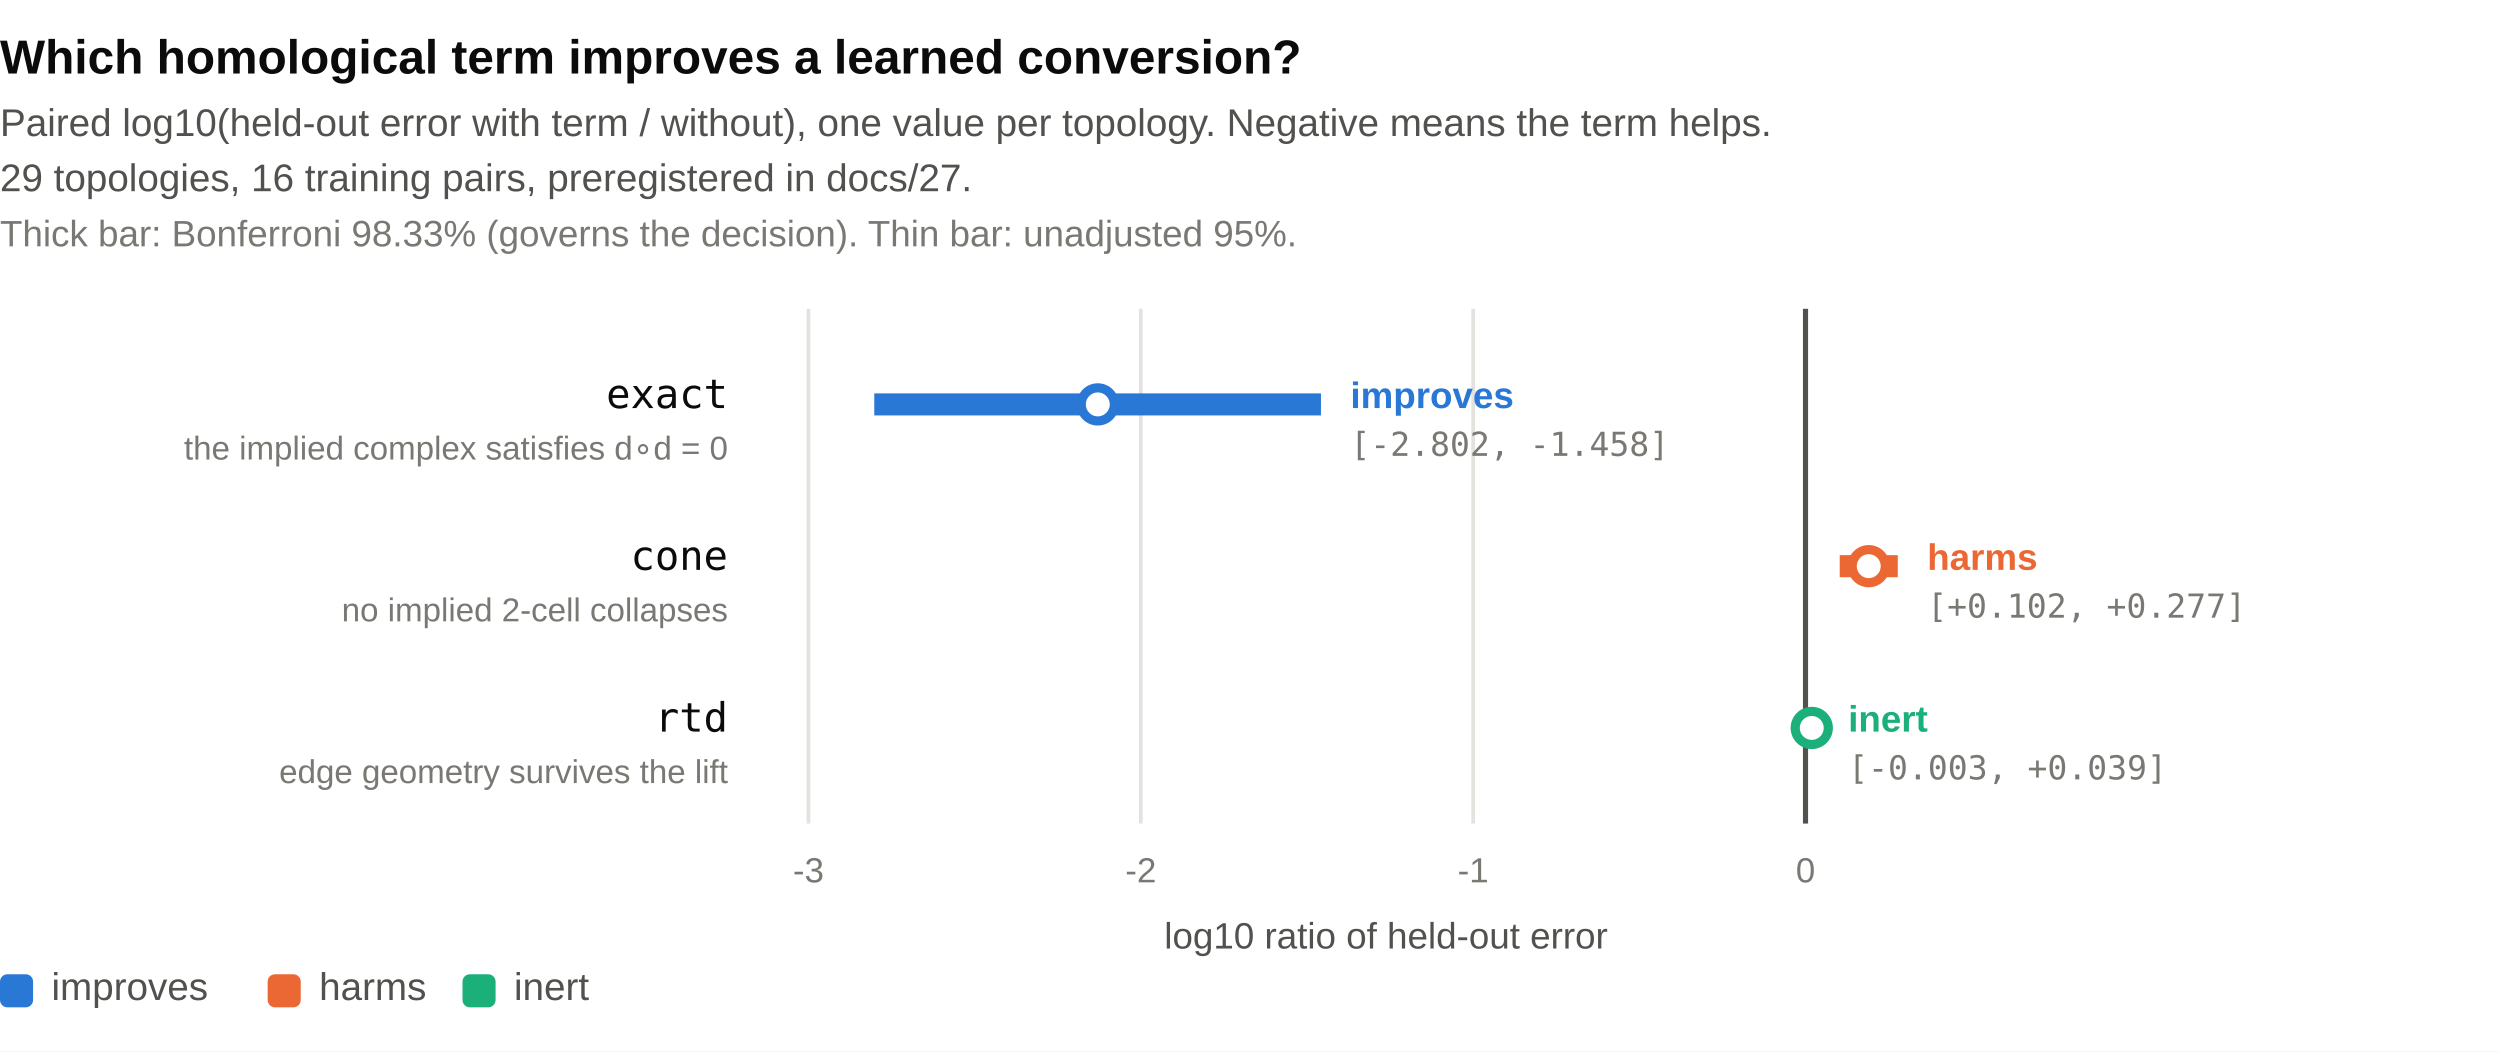
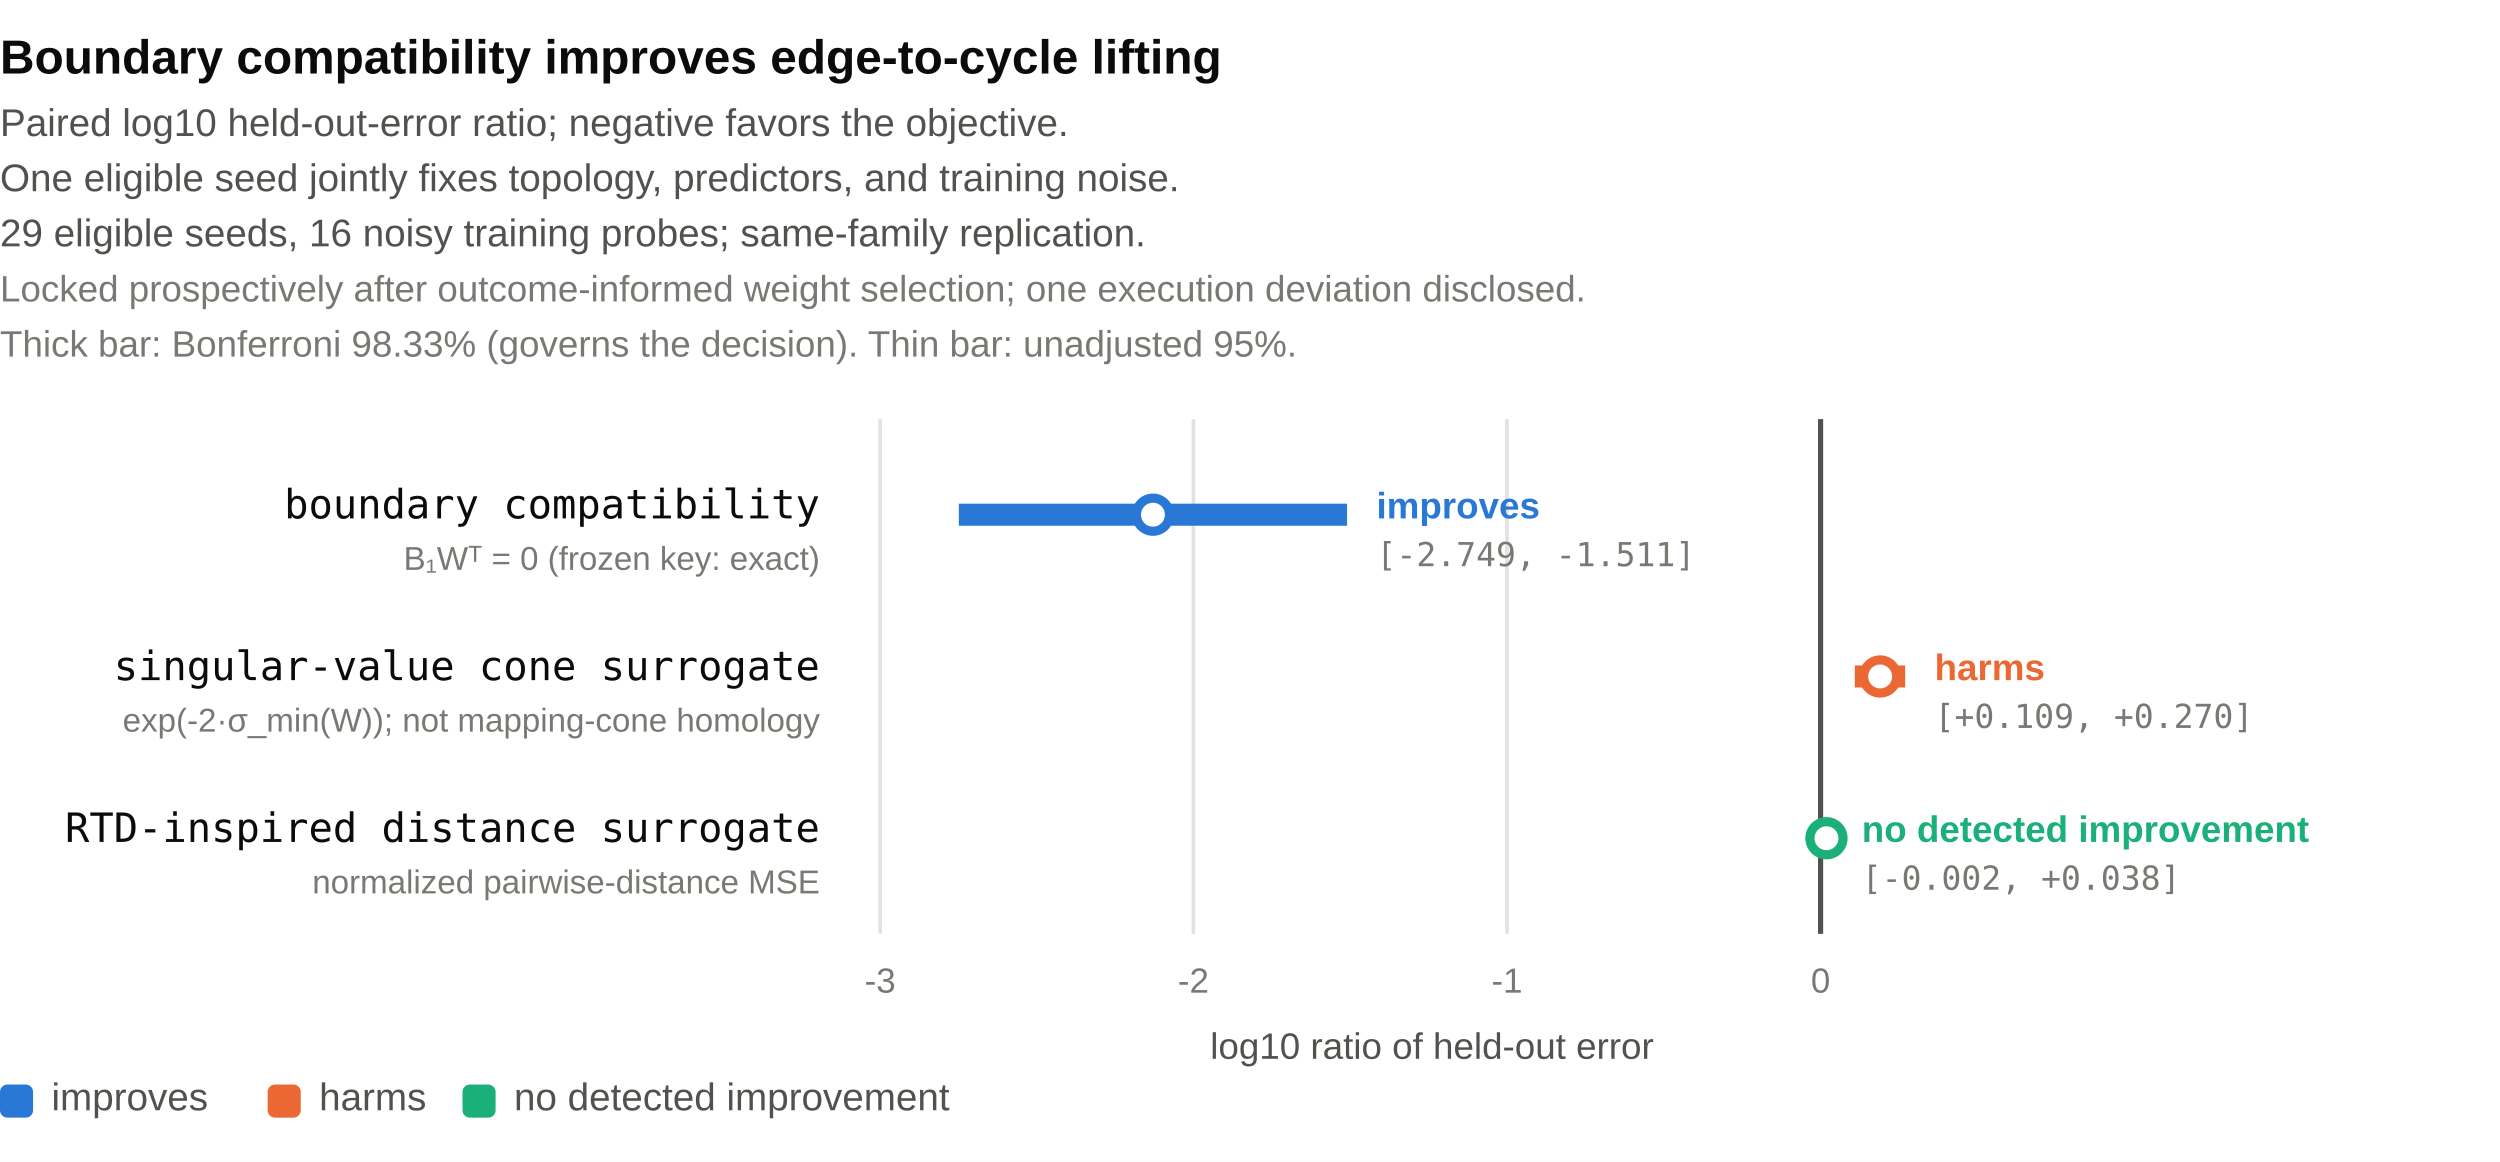
- <svg xmlns="http://www.w3.org/2000/svg" width="680" height="286" viewBox="0 0 680 286" role="img" aria-label="Conversion campaign primary contrasts">
-   <rect width="680" height="286" fill="#ffffff" />
-   <text x="0.0" y="20.0" font-family="Arial, Helvetica, sans-serif" font-size="13.0" fill="#0b0b0b" text-anchor="start" font-weight="bold">Which homological term improves a learned conversion?</text>
-   <text x="0.0" y="37.0" font-family="Arial, Helvetica, sans-serif" font-size="10.5" fill="#52514e" text-anchor="start" font-weight="normal">Paired log10(held-out error with term / without), one value per topology. Negative means the term helps.</text>
-   <text x="0.0" y="52.0" font-family="Arial, Helvetica, sans-serif" font-size="10.5" fill="#52514e" text-anchor="start" font-weight="normal">29 topologies, 16 training pairs, preregistered in docs/27.</text>
-   <text x="0.0" y="67.0" font-family="Arial, Helvetica, sans-serif" font-size="10.0" fill="#7a7873" text-anchor="start" font-weight="normal">Thick bar: Bonferroni 98.33% (governs the decision).  Thin bar: unadjusted 95%.</text>
-   <line x1="219.9" y1="84.0" x2="219.9" y2="224.0" stroke="#e3e2df" stroke-width="1.0" />
-   <text x="219.9" y="240.0" font-family="Arial, Helvetica, sans-serif" font-size="9.5" fill="#7a7873" text-anchor="middle" font-weight="normal">-3</text>
-   <line x1="310.3" y1="84.0" x2="310.3" y2="224.0" stroke="#e3e2df" stroke-width="1.0" />
-   <text x="310.3" y="240.0" font-family="Arial, Helvetica, sans-serif" font-size="9.5" fill="#7a7873" text-anchor="middle" font-weight="normal">-2</text>
-   <line x1="400.7" y1="84.0" x2="400.7" y2="224.0" stroke="#e3e2df" stroke-width="1.0" />
-   <text x="400.7" y="240.0" font-family="Arial, Helvetica, sans-serif" font-size="9.5" fill="#7a7873" text-anchor="middle" font-weight="normal">-1</text>
-   <line x1="491.1" y1="84.0" x2="491.1" y2="224.0" stroke="#e3e2df" stroke-width="1.0" />
-   <text x="491.1" y="240.0" font-family="Arial, Helvetica, sans-serif" font-size="9.5" fill="#7a7873" text-anchor="middle" font-weight="normal">0</text>
-   <line x1="491.1" y1="84.0" x2="491.1" y2="224.0" stroke="#52514e" stroke-width="1.4" />
-   <text x="377.0" y="258.0" font-family="Arial, Helvetica, sans-serif" font-size="10.0" fill="#52514e" text-anchor="middle" font-weight="normal">log10 ratio of held-out error</text>
-   <text x="198.0" y="111.0" font-family="Consolas, 'DejaVu Sans Mono', monospace" font-size="11.0" fill="#0b0b0b" text-anchor="end" font-weight="normal">exact</text>
-   <text x="198.0" y="125.0" font-family="Arial, Helvetica, sans-serif" font-size="9.0" fill="#7a7873" text-anchor="end" font-weight="normal">the implied complex satisfies d∘d = 0</text>
-   <line x1="253.5" y1="110.0" x2="343.6" y2="110.0" stroke="#2a78d6" stroke-width="2" />
-   <line x1="237.8" y1="110.0" x2="359.3" y2="110.0" stroke="#2a78d6" stroke-width="6" />
-   <circle cx="298.6" cy="110.0" r="4.5" fill="#ffffff" stroke="#2a78d6" stroke-width="2.5" />
-   <text x="367.3" y="111.0" font-family="Arial, Helvetica, sans-serif" font-size="10.0" fill="#2a78d6" text-anchor="start" font-weight="bold">improves</text>
-   <text x="367.3" y="124.0" font-family="Consolas, 'DejaVu Sans Mono', monospace" font-size="9.0" fill="#7a7873" text-anchor="start" font-weight="normal">[-2.802, -1.458]</text>
-   <text x="198.0" y="155.0" font-family="Consolas, 'DejaVu Sans Mono', monospace" font-size="11.0" fill="#0b0b0b" text-anchor="end" font-weight="normal">cone</text>
-   <text x="198.0" y="169.0" font-family="Arial, Helvetica, sans-serif" font-size="9.0" fill="#7a7873" text-anchor="end" font-weight="normal">no implied 2-cell collapses</text>
-   <line x1="502.4" y1="154.0" x2="514.1" y2="154.0" stroke="#eb6834" stroke-width="2" />
-   <line x1="500.4" y1="154.0" x2="516.2" y2="154.0" stroke="#eb6834" stroke-width="6" />
-   <circle cx="508.3" cy="154.0" r="4.5" fill="#ffffff" stroke="#eb6834" stroke-width="2.5" />
-   <text x="524.2" y="155.0" font-family="Arial, Helvetica, sans-serif" font-size="10.0" fill="#eb6834" text-anchor="start" font-weight="bold">harms</text>
-   <text x="524.2" y="168.0" font-family="Consolas, 'DejaVu Sans Mono', monospace" font-size="9.0" fill="#7a7873" text-anchor="start" font-weight="normal">[+0.102, +0.277]</text>
-   <text x="198.0" y="199.0" font-family="Consolas, 'DejaVu Sans Mono', monospace" font-size="11.0" fill="#0b0b0b" text-anchor="end" font-weight="normal">rtd</text>
-   <text x="198.0" y="213.0" font-family="Arial, Helvetica, sans-serif" font-size="9.0" fill="#7a7873" text-anchor="end" font-weight="normal">edge geometry survives the lift</text>
-   <line x1="491.3" y1="198.0" x2="494.2" y2="198.0" stroke="#1baf7a" stroke-width="2" />
-   <line x1="490.8" y1="198.0" x2="494.7" y2="198.0" stroke="#1baf7a" stroke-width="6" />
-   <circle cx="492.8" cy="198.0" r="4.5" fill="#ffffff" stroke="#1baf7a" stroke-width="2.5" />
-   <text x="502.7" y="199.0" font-family="Arial, Helvetica, sans-serif" font-size="10.0" fill="#1baf7a" text-anchor="start" font-weight="bold">inert</text>
-   <text x="502.7" y="212.0" font-family="Consolas, 'DejaVu Sans Mono', monospace" font-size="9.0" fill="#7a7873" text-anchor="start" font-weight="normal">[-0.003, +0.039]</text>
-   <rect x="0.0" y="265.0" width="9.0" height="9.0" rx="2" ry="2" fill="#2a78d6" />
-   <text x="14.0" y="272.0" font-family="Arial, Helvetica, sans-serif" font-size="10.5" fill="#52514e" text-anchor="start" font-weight="normal">improves</text>
-   <rect x="72.8" y="265.0" width="9.0" height="9.0" rx="2" ry="2" fill="#eb6834" />
-   <text x="86.8" y="272.0" font-family="Arial, Helvetica, sans-serif" font-size="10.5" fill="#52514e" text-anchor="start" font-weight="normal">harms</text>
-   <rect x="125.8" y="265.0" width="9.0" height="9.0" rx="2" ry="2" fill="#1baf7a" />
-   <text x="139.8" y="272.0" font-family="Arial, Helvetica, sans-serif" font-size="10.5" fill="#52514e" text-anchor="start" font-weight="normal">inert</text>
+ <svg xmlns="http://www.w3.org/2000/svg" width="680" height="316" viewBox="0 0 680 316" role="img" aria-label="Edge-to-cycle lifting primary contrasts">
+   <rect width="680" height="316" fill="#ffffff" />
+   <text x="0.0" y="20.0" font-family="Arial, Helvetica, sans-serif" font-size="13.0" fill="#0b0b0b" text-anchor="start" font-weight="bold">Boundary compatibility improves edge-to-cycle lifting</text>
+   <text x="0.0" y="37.0" font-family="Arial, Helvetica, sans-serif" font-size="10.5" fill="#52514e" text-anchor="start" font-weight="normal">Paired log10 held-out-error ratio; negative favors the objective.</text>
+   <text x="0.0" y="52.0" font-family="Arial, Helvetica, sans-serif" font-size="10.5" fill="#52514e" text-anchor="start" font-weight="normal">One eligible seed jointly fixes topology, predictors, and training noise.</text>
+   <text x="0.0" y="67.0" font-family="Arial, Helvetica, sans-serif" font-size="10.5" fill="#52514e" text-anchor="start" font-weight="normal">29 eligible seeds, 16 noisy training probes; same-family replication.</text>
+   <text x="0.0" y="82.0" font-family="Arial, Helvetica, sans-serif" font-size="10.0" fill="#7a7873" text-anchor="start" font-weight="normal">Locked prospectively after outcome-informed weight selection; one execution deviation disclosed.</text>
+   <text x="0.0" y="97.0" font-family="Arial, Helvetica, sans-serif" font-size="10.0" fill="#7a7873" text-anchor="start" font-weight="normal">Thick bar: Bonferroni 98.33% (governs the decision).  Thin bar: unadjusted 95%.</text>
+   <line x1="239.4" y1="114.0" x2="239.4" y2="254.0" stroke="#e3e2df" stroke-width="1.0" />
+   <text x="239.4" y="270.0" font-family="Arial, Helvetica, sans-serif" font-size="9.5" fill="#7a7873" text-anchor="middle" font-weight="normal">-3</text>
+   <line x1="324.6" y1="114.0" x2="324.6" y2="254.0" stroke="#e3e2df" stroke-width="1.0" />
+   <text x="324.6" y="270.0" font-family="Arial, Helvetica, sans-serif" font-size="9.5" fill="#7a7873" text-anchor="middle" font-weight="normal">-2</text>
+   <line x1="409.9" y1="114.0" x2="409.9" y2="254.0" stroke="#e3e2df" stroke-width="1.0" />
+   <text x="409.9" y="270.0" font-family="Arial, Helvetica, sans-serif" font-size="9.5" fill="#7a7873" text-anchor="middle" font-weight="normal">-1</text>
+   <line x1="495.2" y1="114.0" x2="495.2" y2="254.0" stroke="#e3e2df" stroke-width="1.0" />
+   <text x="495.2" y="270.0" font-family="Arial, Helvetica, sans-serif" font-size="9.5" fill="#7a7873" text-anchor="middle" font-weight="normal">0</text>
+   <line x1="495.2" y1="114.0" x2="495.2" y2="254.0" stroke="#52514e" stroke-width="1.4" />
+   <text x="389.5" y="288.0" font-family="Arial, Helvetica, sans-serif" font-size="10.0" fill="#52514e" text-anchor="middle" font-weight="normal">log10 ratio of held-out error</text>
+   <text x="223.0" y="141.0" font-family="Consolas, 'DejaVu Sans Mono', monospace" font-size="11.0" fill="#0b0b0b" text-anchor="end" font-weight="normal">boundary compatibility</text>
+   <text x="223.0" y="155.0" font-family="Arial, Helvetica, sans-serif" font-size="9.0" fill="#7a7873" text-anchor="end" font-weight="normal">B₁Wᵀ = 0 (frozen key: exact)</text>
+   <line x1="271.1" y1="140.0" x2="356.0" y2="140.0" stroke="#2a78d6" stroke-width="2" />
+   <line x1="260.8" y1="140.0" x2="366.4" y2="140.0" stroke="#2a78d6" stroke-width="6" />
+   <circle cx="313.6" cy="140.0" r="4.5" fill="#ffffff" stroke="#2a78d6" stroke-width="2.5" />
+   <text x="374.4" y="141.0" font-family="Arial, Helvetica, sans-serif" font-size="10.0" fill="#2a78d6" text-anchor="start" font-weight="bold">improves</text>
+   <text x="374.4" y="154.0" font-family="Consolas, 'DejaVu Sans Mono', monospace" font-size="9.0" fill="#7a7873" text-anchor="start" font-weight="normal">[-2.749, -1.511]</text>
+   <text x="223.0" y="185.0" font-family="Consolas, 'DejaVu Sans Mono', monospace" font-size="11.0" fill="#0b0b0b" text-anchor="end" font-weight="normal">singular-value cone surrogate</text>
+   <text x="223.0" y="199.0" font-family="Arial, Helvetica, sans-serif" font-size="9.0" fill="#7a7873" text-anchor="end" font-weight="normal">exp(-2·σ_min(W)); not mapping-cone homology</text>
+   <line x1="505.9" y1="184.0" x2="516.9" y2="184.0" stroke="#eb6834" stroke-width="2" />
+   <line x1="504.5" y1="184.0" x2="518.2" y2="184.0" stroke="#eb6834" stroke-width="6" />
+   <circle cx="511.4" cy="184.0" r="4.5" fill="#ffffff" stroke="#eb6834" stroke-width="2.5" />
+   <text x="526.2" y="185.0" font-family="Arial, Helvetica, sans-serif" font-size="10.0" fill="#eb6834" text-anchor="start" font-weight="bold">harms</text>
+   <text x="526.2" y="198.0" font-family="Consolas, 'DejaVu Sans Mono', monospace" font-size="9.0" fill="#7a7873" text-anchor="start" font-weight="normal">[+0.109, +0.270]</text>
+   <text x="223.0" y="229.0" font-family="Consolas, 'DejaVu Sans Mono', monospace" font-size="11.0" fill="#0b0b0b" text-anchor="end" font-weight="normal">RTD-inspired distance surrogate</text>
+   <text x="223.0" y="243.0" font-family="Arial, Helvetica, sans-serif" font-size="9.0" fill="#7a7873" text-anchor="end" font-weight="normal">normalized pairwise-distance MSE</text>
+   <line x1="495.4" y1="228.0" x2="498.1" y2="228.0" stroke="#1baf7a" stroke-width="2" />
+   <line x1="495.1" y1="228.0" x2="498.4" y2="228.0" stroke="#1baf7a" stroke-width="6" />
+   <circle cx="496.8" cy="228.0" r="4.5" fill="#ffffff" stroke="#1baf7a" stroke-width="2.5" />
+   <text x="506.4" y="229.0" font-family="Arial, Helvetica, sans-serif" font-size="10.0" fill="#1baf7a" text-anchor="start" font-weight="bold">no detected improvement</text>
+   <text x="506.4" y="242.0" font-family="Consolas, 'DejaVu Sans Mono', monospace" font-size="9.0" fill="#7a7873" text-anchor="start" font-weight="normal">[-0.002, +0.038]</text>
+   <rect x="0.0" y="295.0" width="9.0" height="9.0" rx="2" ry="2" fill="#2a78d6" />
+   <text x="14.0" y="302.0" font-family="Arial, Helvetica, sans-serif" font-size="10.5" fill="#52514e" text-anchor="start" font-weight="normal">improves</text>
+   <rect x="72.8" y="295.0" width="9.0" height="9.0" rx="2" ry="2" fill="#eb6834" />
+   <text x="86.8" y="302.0" font-family="Arial, Helvetica, sans-serif" font-size="10.5" fill="#52514e" text-anchor="start" font-weight="normal">harms</text>
+   <rect x="125.8" y="295.0" width="9.0" height="9.0" rx="2" ry="2" fill="#1baf7a" />
+   <text x="139.8" y="302.0" font-family="Arial, Helvetica, sans-serif" font-size="10.5" fill="#52514e" text-anchor="start" font-weight="normal">no detected improvement</text>
</svg>
